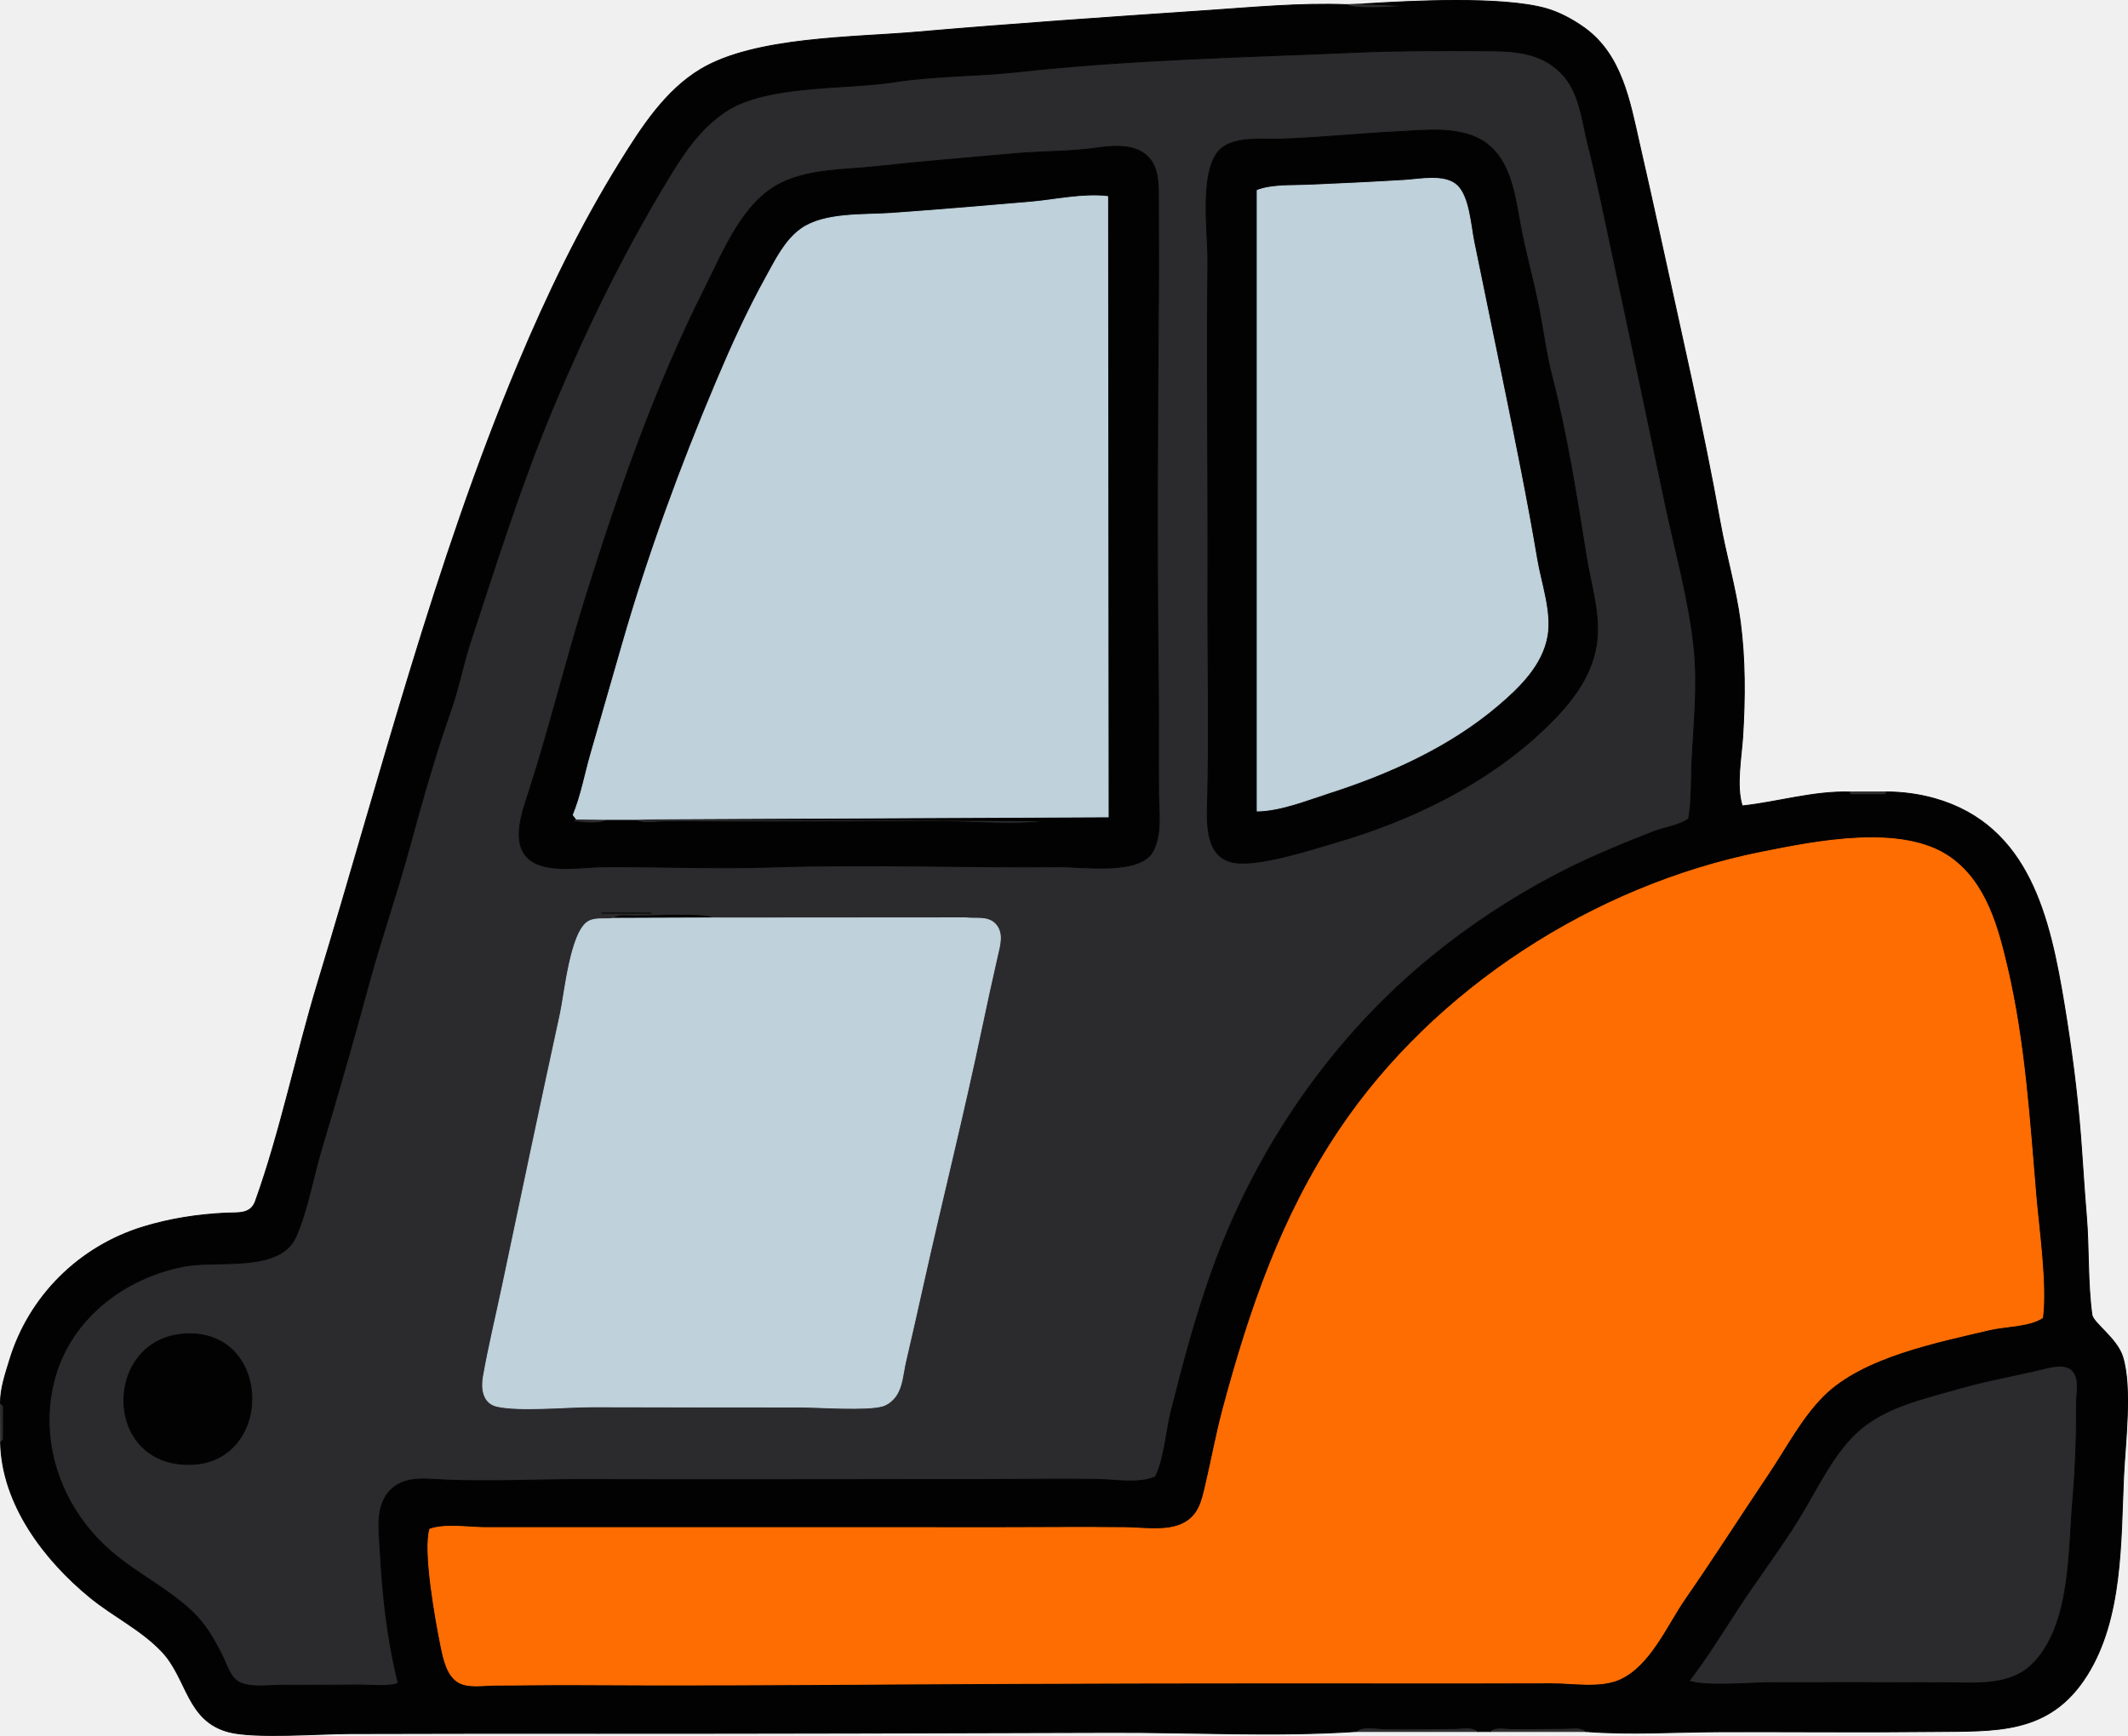
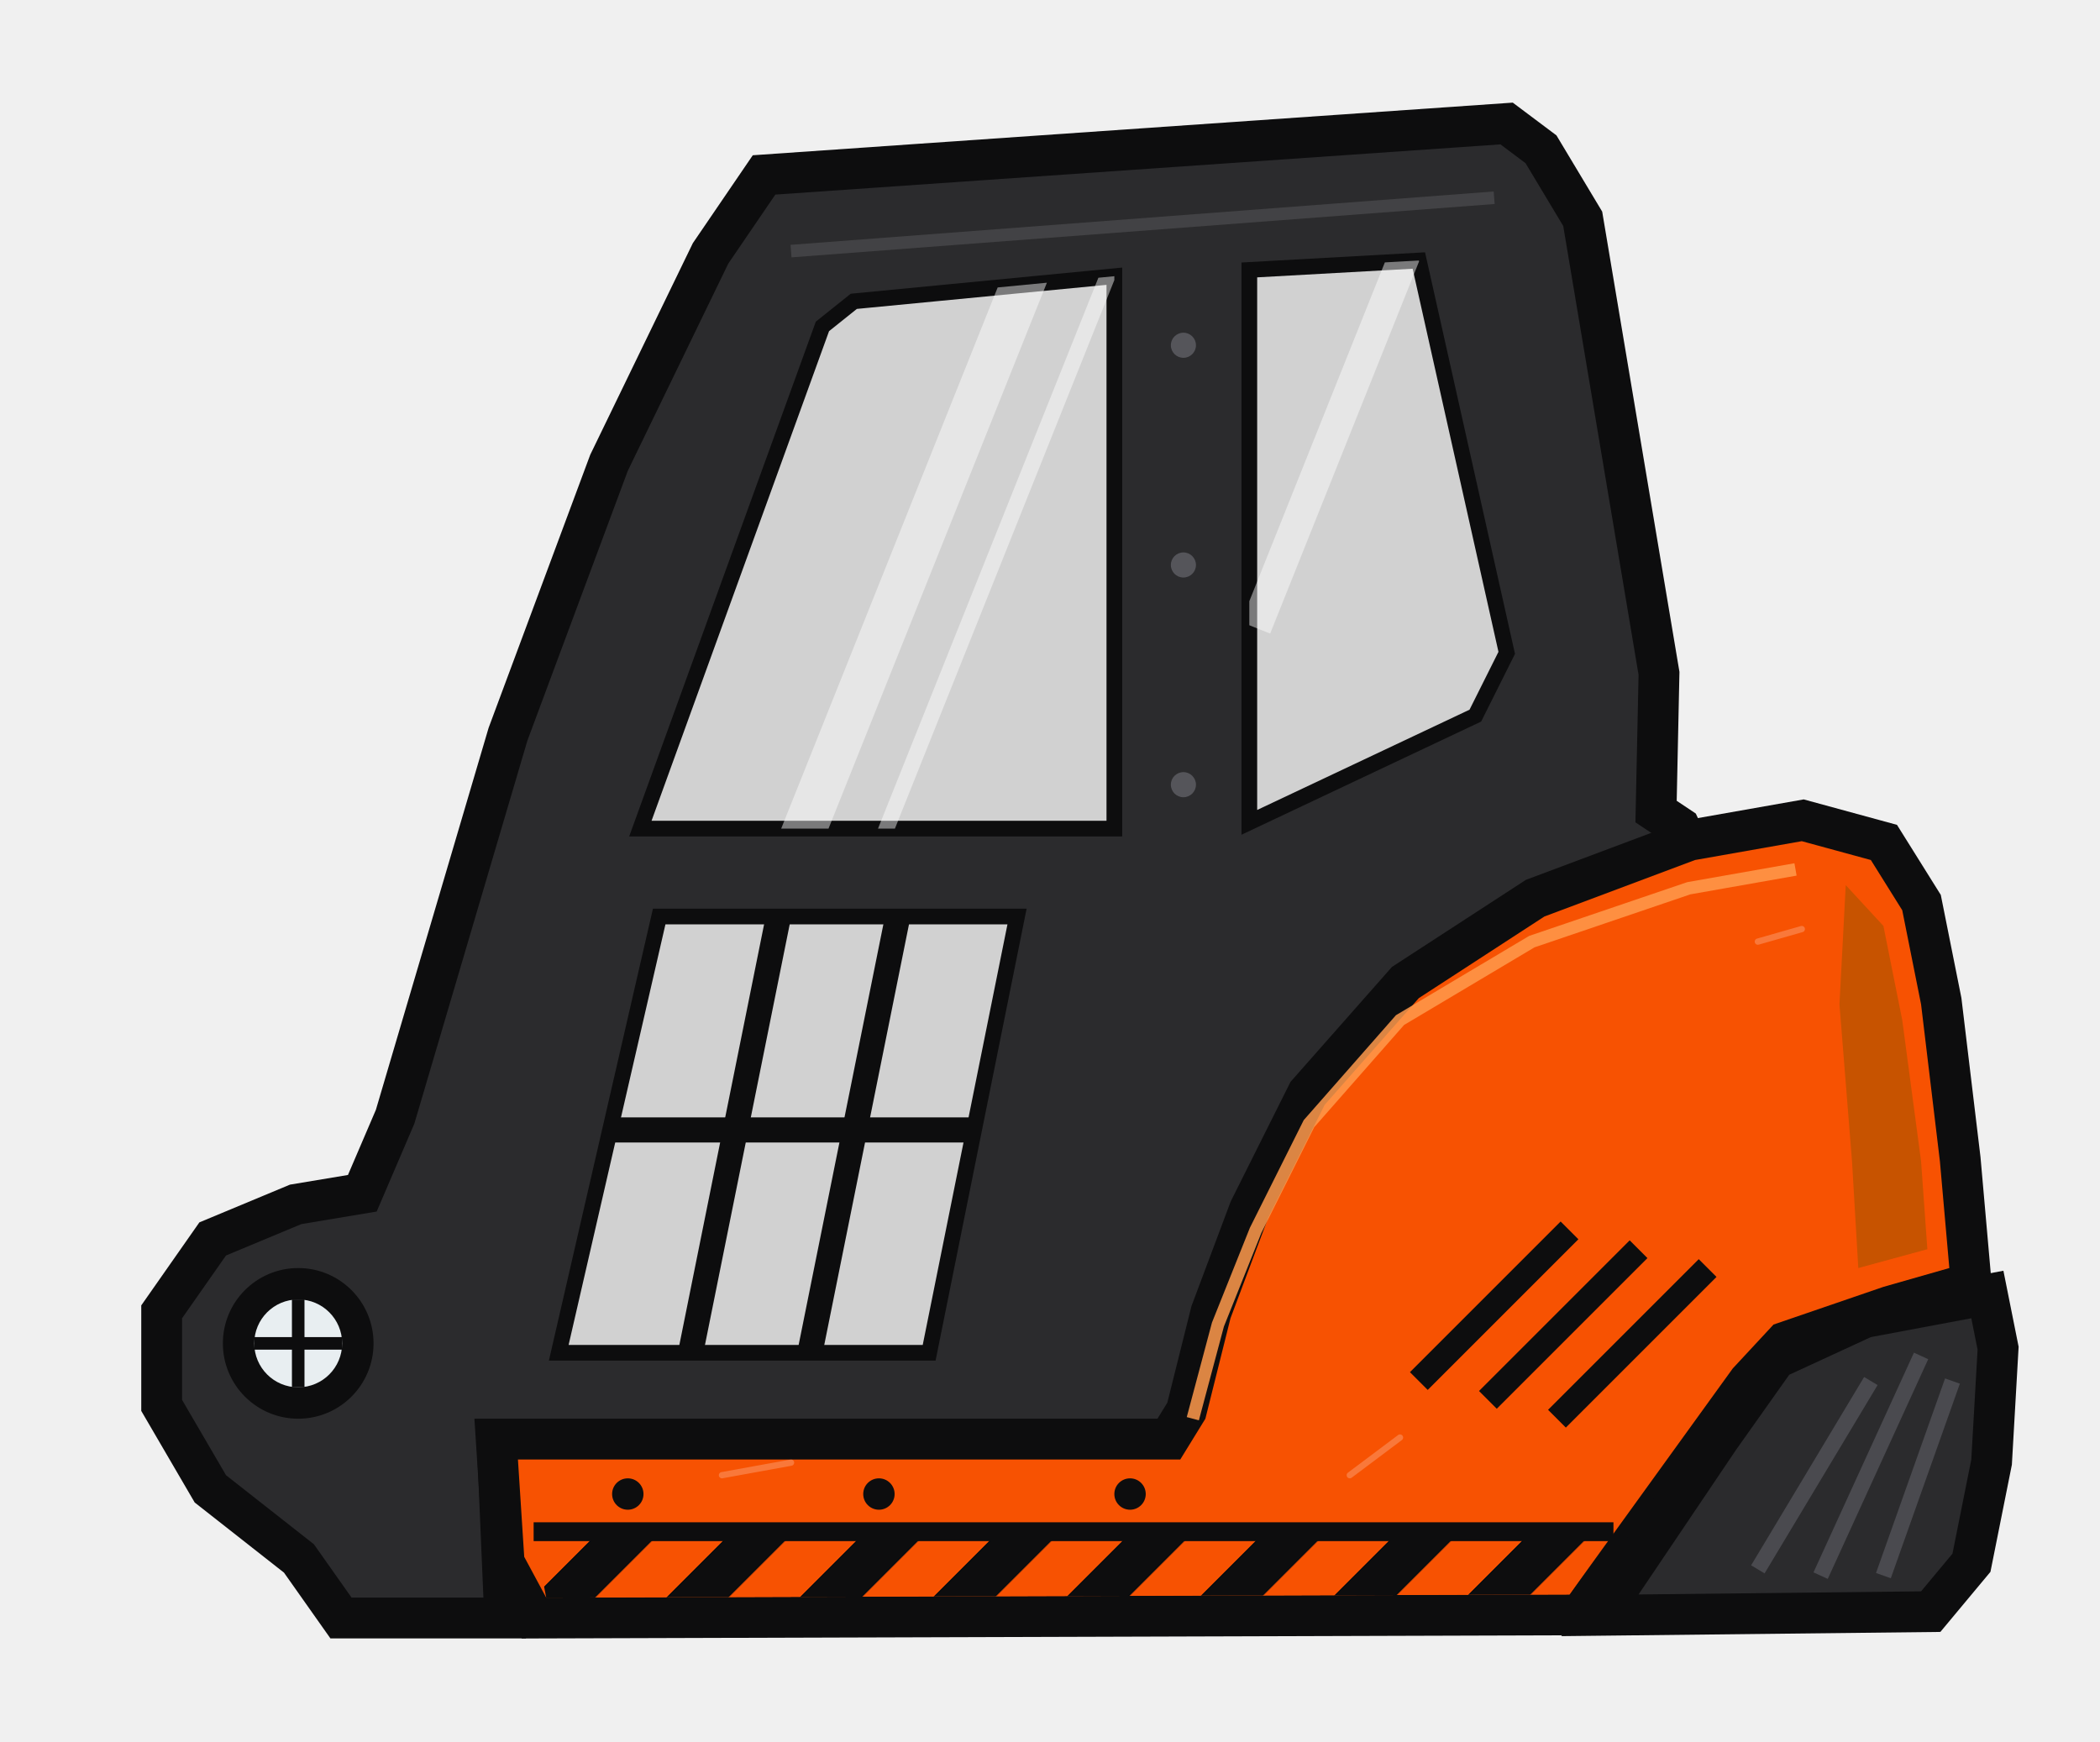
- <svg xmlns="http://www.w3.org/2000/svg" viewBox="42.09 32.58 602.37 491.51">
-   <path d="M423.2 33.89C424.85 33.82 426.51 33.75 428.16 33.68C432.07 33.85 435.97 34.03 439.88 34.2C436.98 34.66 425.11 35.29 423.2 33.89ZM520.09 264.43C517.2 266.44 513.4 266.79 510.15 268.05C504.33 270.32 498.41 272.73 492.76 275.27C476.89 282.4 461.31 292.12 447.72 303.14C419.05 326.4 397.46 358 385.12 392.55C380.49 405.51 376.97 418.77 373.62 432.08C372.11 438.1 371.8 445.14 369.15 450.73C364.5 452.76 357.87 451.56 352.85 451.46C342.48 451.25 332.09 451.48 321.71 451.48C283.52 451.48 245.36 451.61 207.15 451.5C194.35 451.46 181.51 452.16 168.78 451.65C163.12 451.43 156.41 450.15 152.23 454.93C148.48 459.21 149.35 465.5 149.64 470.76C150.33 483.76 151.63 496.5 154.82 509.12C152.57 510.3 146.64 509.63 143.22 509.67C136.07 509.76 128.93 509.73 121.79 509.73C118.1 509.73 113.27 510.55 109.86 508.93C107.34 507.73 106.2 503.79 105.05 501.46C102.8 496.91 100.42 492.7 96.74 489.14C89.88 482.51 81 478.23 73.74 472.03C59.99 460.31 52.92 441.87 57.26 424.05C61.57 406.34 76.87 394.47 94.24 391.11C103.58 389.31 121.46 393.03 125.92 382.62C129.29 374.74 130.74 365.82 133.21 357.59C137.74 342.51 142.07 327.46 146.18 312.27C149.78 298.94 154.38 285.82 158.01 272.49C161.54 259.53 165.24 246.42 169.68 233.82C171.88 227.57 173.14 220.81 175.24 214.43C182.6 191.99 189.69 169.32 198.87 147.5C208.17 125.38 218.39 104.45 230.81 83.88C235.35 76.35 239.98 69.15 247.47 64.16C259.1 56.42 281.28 57.96 295.02 55.82C306.71 53.99 318.58 54.22 330.33 52.92C361.97 49.43 394.15 48.78 425.98 47.4C438.02 46.87 450.06 46.9 462.11 46.96C470.16 47 477.76 47.12 483.85 53.1C489.23 58.37 489.83 66.53 491.57 73.4C494.28 84.11 496.43 94.89 498.74 105.66C503.66 128.68 508.52 151.63 513.32 174.62C516.21 188.44 520.27 202.51 521.67 216.6C522.66 226.66 521.6 237.13 521.07 247.19C520.76 252.95 521.05 258.74 520.09 264.43ZM437.38 69.89C426.44 70.43 415.51 71.6 404.57 71.97C399.5 72.14 392.5 71.22 388.21 74.31C381.24 79.33 384.07 98.45 383.99 106.24C383.68 137.62 384.1 169 384 200.37C383.94 219.67 384.41 239.02 383.93 258.31C383.78 264.58 382.86 275.21 391.22 276.77C398.23 278.07 413.02 273.2 420.11 271.13C441.38 264.94 462.57 254.74 478.8 239.39C485.83 232.74 492.4 225.13 493.97 215.21C495.29 206.93 492.48 198.56 491.18 190.45C488.43 173.4 485.7 155.74 481.36 138.96C479.75 132.73 478.95 126.17 477.7 119.84C476.09 111.62 473.74 103.54 472.26 95.29C470.87 87.54 469.59 78.14 462.76 73.12C455.89 68.07 445.38 69.5 437.38 69.89ZM352.38 74.5C344.85 75.57 337.08 75.37 329.5 76.06C316.23 77.25 302.88 78.33 289.61 79.78C280.9 80.72 271.61 80.45 263.53 84.26C252.35 89.53 246.87 103.78 241.66 114.09C227.51 142.12 217.09 172.19 207.77 202.02C202.13 220.08 197.61 238.79 191.75 256.92C189.87 262.72 186.18 272.58 192.99 276.63C198.23 279.75 207.32 278.02 213.27 277.99C229.01 277.93 244.84 278.61 260.54 278.09C287.55 277.18 314.71 278.26 341.73 278C348.51 277.94 364.78 280.44 368.45 273.61C371.02 268.84 370.11 262.46 370.06 257.2C369.96 247.19 370.12 237.18 370 227.17C369.55 189.47 369.73 151.7 370.04 114C370.11 105.39 370 96.76 370.01 88.14C370.01 83.08 369.77 77.65 364.41 75.16C360.87 73.5 356.17 73.96 352.38 74.5ZM576.13 256.81C576.04 257.06 575.94 257.32 575.85 257.57C572.51 257.57 569.18 257.57 565.84 257.57C565.75 257.32 565.66 257.08 565.56 256.83C569.09 256.82 572.61 256.82 576.13 256.81ZM205.22 264.48C208.18 264.52 211.14 264.56 214.1 264.6C212.18 266.15 206.54 265.53 204.01 264.99C204.42 264.82 204.82 264.65 205.22 264.48ZM221.89 264.6C223.17 264.56 224.45 264.51 225.73 264.47C263.38 264.64 301.02 264.81 338.67 264.99C329.28 266.33 318.97 265.24 309.48 265.22C290.2 265.2 270.92 265.3 251.64 265.29C244.41 265.29 237.18 265.19 229.95 265.26C227.57 265.28 223.63 266.01 221.89 264.6ZM226.34 291.12C221.7 291.12 217.07 291.12 212.43 291.12C217.07 291.12 221.7 291.12 226.34 291.12ZM215.77 292.59C213.5 293.03 210.79 292.28 208.68 293.47C203.59 296.34 201.96 313.83 200.72 319.56C195.13 345.28 189.7 371.05 184.28 396.84C182.49 405.33 180.43 413.81 178.92 422.34C178.34 425.62 178.75 429.83 182.74 430.75C189.1 432.21 202.78 430.88 209.93 430.9C229.39 430.98 248.86 430.95 268.32 430.96C273.7 430.96 287.56 431.99 291.98 430.65C293.47 430.2 294.86 428.99 295.73 427.72C297.53 425.1 297.7 421.33 298.4 418.3C300.09 411.05 301.73 403.8 303.34 396.53C308.76 372.18 314.84 348.05 319.94 323.66C321.35 316.89 322.86 310.13 324.38 303.38C325.06 300.37 326.21 296.82 323.86 294.25C321.69 291.9 318.12 292.85 315.31 292.45C292.33 292.47 269.34 292.48 246.36 292.5C245.43 292.5 244.5 292.5 243.58 292.49C241.28 291.09 225.98 291.96 222.17 291.96C220.13 291.96 217.33 291.47 215.77 292.59ZM95.46 410.23C71.6 410.56 70.61 446.84 95.09 447.24C119.35 447.64 119.5 409.89 95.46 410.23ZM520.19 508.56C525.26 502.02 529.67 494.73 534.22 487.8C539.88 479.16 546.28 470.78 551.65 461.99C556.59 453.9 561.36 443.42 568.76 437.21C576.51 430.71 586.86 428.55 596.32 425.8C604.01 423.57 611.7 422.26 619.48 420.4C622.23 419.75 626.76 418.32 628.87 420.8C630.87 423.14 629.87 427.05 629.88 429.89C629.92 438.93 629.62 448.12 628.84 457.12C627.57 471.6 628.41 492.72 617.45 503.72C611.09 510.1 601.31 509.06 593.09 509.03C576.59 508.96 560.09 508.98 543.6 509C537.82 509.01 525.13 510.2 520.19 508.56ZM643.11 422.09C643.11 427.28 643.11 432.47 643.11 437.66C643.11 432.47 643.11 427.28 643.11 422.09ZM42.22 429.87C42.5 430.15 42.78 430.43 43.06 430.71C43.05 433.86 43.05 437.01 43.04 440.16C42.78 440.44 42.52 440.72 42.25 441C42.24 437.29 42.23 433.58 42.22 429.87ZM460.46 522.85C448.97 522.85 437.47 522.84 425.98 522.84C427.6 521.18 431.61 522.03 434.04 522.08C440.52 522.24 447.03 522.01 453.51 522.03C455.78 522.04 458.96 521.27 460.46 522.85ZM491.04 522.85C481.96 522.85 472.88 522.85 463.8 522.85C465.25 521.31 468 522.04 470.19 522.06C475.19 522.12 480.21 522 485.21 521.97C487.29 521.95 489.69 521.41 491.04 522.85Z" fill="#2b2b2d" fill-rule="evenodd" stroke="#2b2b2d" stroke-width="0.25" stroke-linejoin="round" />
-   <path d="M565.56 256.83C565.66 257.08 565.75 257.32 565.84 257.57C569.18 257.57 572.51 257.57 575.85 257.57C575.94 257.32 576.04 257.06 576.13 256.81C580.58 256.8 585.44 257.47 589.72 258.68C616.66 266.32 622.38 292.64 626.42 317.1C628.43 329.32 630.05 341.61 631.02 353.96C631.61 361.56 632.04 369.17 632.68 376.77C633.46 386.05 632.99 395.6 634.25 404.83C634.57 407.19 641.35 411.53 642.96 416.77C645.67 425.57 643.64 441.27 643.21 450.73C642.38 469.08 642.97 490.79 632.86 506.89C622.2 523.87 606.89 522.66 589.2 522.86C569 523.08 548.79 522.86 528.58 522.92C516.17 522.96 503.41 523.8 491.04 522.85C489.69 521.41 487.29 521.95 485.21 521.97C480.21 522 475.19 522.12 470.19 522.06C468 522.04 465.25 521.31 463.8 522.85C462.68 522.85 461.57 522.85 460.46 522.85C458.96 521.27 455.78 522.04 453.51 522.03C447.03 522.01 440.52 522.24 434.04 522.08C431.61 522.03 427.6 521.18 425.98 522.84C403.07 524.34 379.71 523.03 356.74 523.1C308.36 523.25 259.98 523.38 211.6 523.37C188.06 523.36 164.51 523.35 140.97 523.43C132.55 523.46 114.19 524.88 106.88 522.97C94.89 519.84 95.18 507.86 87.91 500.19C82.07 494.02 74.15 490.25 67.61 484.9C54.64 474.29 42.62 458.54 42.25 441C42.52 440.72 42.78 440.44 43.04 440.16C43.05 437.01 43.05 433.86 43.06 430.71C42.78 430.43 42.5 430.15 42.22 429.87C42.2 425.65 43.6 421.72 44.8 417.73C50.27 399.63 64.49 385.51 82.65 379.96C90.25 377.64 98 376.45 105.94 376.06C109.42 375.9 113.03 376.5 114.38 372.73C121.48 353.01 125.92 330.97 132.05 310.79C149.89 252.07 165.02 192.29 188.74 135.66C197.05 115.83 206.31 96.66 217.66 78.36C223.69 68.65 230.41 58.19 240.43 52.19C255.82 42.97 283.8 43.22 301.69 41.65C328.93 39.28 356.15 37.43 383.44 35.58C396.53 34.69 410.08 33.4 423.2 33.89C425.11 35.29 436.98 34.66 439.88 34.2C435.97 34.03 432.07 33.85 428.16 33.68C441.59 32.83 467.15 31.5 479.65 34.97C483.44 36.03 487.24 38.09 490.44 40.36C501.15 47.96 503.43 61.19 506.13 73.11C508.11 81.84 510.1 90.58 512 99.34C517.84 126.28 524.14 153.3 529 180.43C530.68 189.8 533.44 199.08 534.7 208.51C536.12 219.22 536.07 230.29 535.4 241.07C535.03 247.05 533.46 255.06 535.26 260.77C545.34 259.68 555.3 256.57 565.56 256.83ZM520.09 264.43C521.05 258.74 520.76 252.95 521.07 247.19C521.6 237.13 522.66 226.66 521.67 216.6C520.27 202.51 516.21 188.44 513.32 174.62C508.52 151.63 503.66 128.68 498.74 105.66C496.43 94.89 494.28 84.11 491.57 73.4C489.83 66.53 489.23 58.37 483.85 53.1C477.76 47.12 470.16 47 462.11 46.96C450.06 46.9 438.02 46.87 425.98 47.4C394.15 48.78 361.97 49.43 330.33 52.92C318.58 54.22 306.71 53.99 295.02 55.82C281.28 57.96 259.1 56.42 247.47 64.16C239.98 69.15 235.35 76.35 230.81 83.88C218.39 104.45 208.17 125.38 198.87 147.5C189.69 169.32 182.6 191.99 175.24 214.43C173.14 220.81 171.88 227.57 169.68 233.82C165.24 246.42 161.54 259.53 158.01 272.49C154.38 285.82 149.78 298.94 146.18 312.27C142.07 327.46 137.74 342.51 133.21 357.59C130.74 365.82 129.29 374.74 125.92 382.62C121.46 393.03 103.58 389.31 94.24 391.11C76.87 394.47 61.57 406.34 57.26 424.05C52.92 441.87 59.99 460.31 73.74 472.03C81 478.23 89.88 482.51 96.74 489.14C100.42 492.7 102.8 496.91 105.05 501.46C106.2 503.79 107.34 507.73 109.86 508.93C113.27 510.55 118.1 509.73 121.79 509.73C128.93 509.73 136.07 509.76 143.22 509.67C146.64 509.63 152.57 510.3 154.82 509.12C151.63 496.5 150.33 483.76 149.64 470.76C149.35 465.5 148.48 459.21 152.23 454.93C156.41 450.15 163.12 451.43 168.78 451.65C181.51 452.16 194.35 451.46 207.15 451.5C245.36 451.61 283.52 451.48 321.71 451.48C332.09 451.48 342.48 451.25 352.85 451.46C357.87 451.56 364.5 452.76 369.15 450.73C371.8 445.14 372.11 438.1 373.62 432.08C376.97 418.77 380.49 405.51 385.12 392.55C397.46 358 419.05 326.4 447.72 303.14C461.31 292.12 476.89 282.4 492.76 275.27C498.41 272.73 504.33 270.32 510.15 268.05C513.4 266.79 517.2 266.44 520.09 264.43ZM437.38 69.89C445.38 69.5 455.89 68.07 462.76 73.12C469.59 78.14 470.87 87.54 472.26 95.29C473.74 103.54 476.09 111.62 477.7 119.84C478.95 126.17 479.75 132.73 481.36 138.96C485.7 155.74 488.43 173.4 491.18 190.45C492.48 198.56 495.29 206.93 493.97 215.21C492.4 225.13 485.83 232.74 478.8 239.39C462.57 254.74 441.38 264.94 420.11 271.13C413.02 273.2 398.23 278.07 391.22 276.77C382.86 275.21 383.78 264.58 383.93 258.31C384.41 239.02 383.94 219.67 384 200.37C384.1 169 383.68 137.62 383.99 106.24C384.07 98.45 381.24 79.33 388.21 74.31C392.5 71.22 399.5 72.14 404.57 71.97C415.51 71.6 426.44 70.43 437.38 69.89ZM352.38 74.5C356.17 73.96 360.87 73.5 364.41 75.16C369.77 77.65 370.01 83.08 370.01 88.14C370 96.76 370.11 105.39 370.04 114C369.73 151.7 369.55 189.47 370 227.17C370.12 237.18 369.96 247.19 370.06 257.2C370.11 262.46 371.02 268.84 368.45 273.61C364.78 280.44 348.51 277.94 341.73 278C314.71 278.26 287.55 277.18 260.54 278.09C244.84 278.61 229.01 277.93 213.27 277.99C207.32 278.02 198.23 279.75 192.99 276.63C186.18 272.58 189.87 262.72 191.75 256.92C197.61 238.79 202.13 220.08 207.77 202.02C217.09 172.19 227.51 142.12 241.66 114.09C246.87 103.78 252.35 89.53 263.53 84.26C271.61 80.45 280.9 80.72 289.61 79.78C302.88 78.33 316.23 77.25 329.5 76.06C337.08 75.37 344.85 75.57 352.38 74.5ZM397.96 262.21C404.61 262.1 411.8 259.17 418.08 257.15C435.15 251.69 452.33 243.99 466.1 232.26C472.15 227.12 478.55 220.88 480 212.71C481.22 205.87 478.26 197.78 477.12 191.02C474.26 174.04 470.81 157.14 467.36 140.27C464.68 127.16 461.93 114.05 459.27 100.94C458.37 96.54 457.92 88.38 454.54 85.14C451.11 81.85 443.89 83.4 439.65 83.65C430.56 84.2 421.45 84.63 412.36 85.02C407.78 85.22 402.21 84.87 397.96 86.48C397.96 145.05 397.96 203.63 397.96 262.21ZM205.22 264.48C204.82 264.65 204.42 264.82 204.01 264.99C206.54 265.53 212.18 266.15 214.1 264.6C216.7 264.6 219.29 264.6 221.89 264.6C223.63 266.01 227.57 265.28 229.95 265.26C237.18 265.19 244.41 265.29 251.64 265.29C270.92 265.3 290.2 265.2 309.48 265.22C318.97 265.24 329.28 266.33 338.67 264.99C301.02 264.81 263.38 264.64 225.73 264.47C269.08 264.27 312.43 264.07 355.79 263.87C355.73 205.33 355.68 146.78 355.63 88.23C348.66 87.4 340.73 89.21 333.73 89.82C320.66 90.95 307.55 92.05 294.46 92.99C286.74 93.54 275.49 92.74 268.94 97.35C264.25 100.67 261.56 106.34 258.86 111.23C253.6 120.76 249.13 130.62 244.9 140.63C234.68 164.81 225.49 189.87 218.24 215.12C215.27 225.47 212.26 235.85 209.29 246.22C207.68 251.83 206.59 257.93 204.35 263.32C204.64 263.71 204.93 264.1 205.22 264.48ZM620.27 405.68C621.47 396.33 619.23 380.99 618.4 371.2C616.57 349.65 615.22 327.63 610.28 306.55C607.59 295.09 604.26 282.51 594.11 275.34C580.56 265.77 555.82 270.85 540.6 273.9C493.49 283.33 448.13 312.49 421.24 352.55C404.91 376.88 395.86 403.32 388.32 431.38C386.4 438.53 385.08 445.89 383.38 453.1C382.32 457.59 381.52 461.73 376.94 464C372.31 466.29 365.68 465.17 360.64 465.12C349.15 465 337.65 465.11 326.16 465.12C288.53 465.13 250.9 465.1 213.27 465.11C201.96 465.12 190.65 465.13 179.35 465.11C174.67 465.1 168.16 464 163.77 465.55C161.88 471.75 165.46 491.53 166.89 498.55C167.61 502.06 168.57 507.08 172 508.97C174.8 510.52 179.05 509.72 182.13 509.71C189.91 509.71 197.7 509.55 205.48 509.6C234.95 509.8 264.44 509.61 293.9 509.42C342.47 509.12 391.04 509.06 439.6 509.11C453.51 509.13 467.41 509.1 481.31 509.07C487.15 509.06 495.15 510.48 500.55 508.03C509.19 504.11 513.87 492.73 518.99 485.33C527.13 473.57 534.83 461.51 542.8 449.64C547.72 442.31 551.92 434.1 558.21 427.8C569.24 416.75 590.43 412.61 605.2 409.1C609.72 408.02 616.4 408.21 620.27 405.68ZM226.34 291.12C221.7 291.12 217.07 291.12 212.43 291.12C217.07 291.12 221.7 291.12 226.34 291.12ZM243.58 292.49C234.31 292.53 225.04 292.56 215.77 292.59C217.33 291.47 220.13 291.96 222.17 291.96C225.98 291.96 241.28 291.09 243.58 292.49ZM315.31 292.45C292.33 292.47 269.34 292.48 246.36 292.5C269.34 292.48 292.33 292.47 315.31 292.45ZM95.46 410.23C119.5 409.89 119.35 447.64 95.09 447.24C70.61 446.84 71.6 410.56 95.46 410.23ZM520.19 508.56C525.13 510.2 537.82 509.01 543.6 509C560.09 508.98 576.59 508.96 593.09 509.03C601.31 509.06 611.09 510.1 617.45 503.72C628.41 492.72 627.57 471.6 628.84 457.12C629.62 448.12 629.92 438.93 629.88 429.89C629.87 427.05 630.87 423.14 628.87 420.8C626.76 418.32 622.23 419.75 619.48 420.4C611.7 422.26 604.01 423.57 596.32 425.8C586.86 428.55 576.51 430.71 568.76 437.21C561.36 443.42 556.59 453.9 551.65 461.99C546.28 470.78 539.88 479.16 534.22 487.8C529.67 494.73 525.26 502.02 520.19 508.56ZM643.11 422.09C643.11 427.28 643.11 432.47 643.11 437.66C643.11 432.47 643.11 427.28 643.11 422.09Z" fill="#020202" fill-rule="evenodd" stroke="#020202" stroke-width="0.25" stroke-linejoin="round" />
-   <path d="M397.96 262.21C397.96 203.63 397.96 145.05 397.96 86.48C402.21 84.87 407.78 85.22 412.36 85.02C421.45 84.63 430.56 84.2 439.65 83.65C443.89 83.4 451.11 81.85 454.54 85.14C457.92 88.38 458.37 96.54 459.27 100.94C461.93 114.05 464.68 127.16 467.36 140.27C470.81 157.14 474.26 174.04 477.12 191.02C478.26 197.78 481.22 205.87 480 212.71C478.55 220.88 472.15 227.12 466.1 232.26C452.33 243.99 435.15 251.69 418.08 257.15C411.8 259.17 404.61 262.1 397.96 262.21ZM225.73 264.47C224.45 264.51 223.17 264.56 221.89 264.6C219.29 264.6 216.7 264.6 214.1 264.6C211.14 264.56 208.18 264.52 205.22 264.48C204.93 264.1 204.64 263.71 204.35 263.32C206.59 257.93 207.68 251.83 209.29 246.22C212.26 235.85 215.27 225.47 218.24 215.12C225.49 189.87 234.68 164.81 244.9 140.63C249.13 130.62 253.6 120.76 258.86 111.23C261.56 106.34 264.25 100.67 268.94 97.35C275.49 92.74 286.74 93.54 294.46 92.99C307.55 92.05 320.66 90.95 333.73 89.82C340.73 89.21 348.66 87.4 355.63 88.23C355.68 146.78 355.73 205.33 355.79 263.87C312.43 264.07 269.08 264.27 225.73 264.47ZM215.77 292.59C225.04 292.56 234.31 292.53 243.58 292.49C244.5 292.5 245.43 292.5 246.36 292.5C269.34 292.48 292.33 292.47 315.31 292.45C318.12 292.85 321.69 291.9 323.86 294.25C326.21 296.82 325.06 300.37 324.38 303.38C322.86 310.13 321.35 316.89 319.94 323.66C314.84 348.05 308.76 372.18 303.34 396.53C301.73 403.8 300.09 411.05 298.4 418.3C297.7 421.33 297.53 425.1 295.73 427.72C294.86 428.99 293.47 430.2 291.98 430.65C287.56 431.99 273.7 430.96 268.32 430.96C248.86 430.95 229.39 430.98 209.93 430.9C202.78 430.88 189.1 432.21 182.74 430.75C178.75 429.83 178.34 425.62 178.92 422.34C180.43 413.81 182.49 405.33 184.28 396.84C189.7 371.05 195.13 345.28 200.72 319.56C201.96 313.83 203.59 296.34 208.68 293.47C210.79 292.28 213.5 293.03 215.77 292.59Z" fill="#bfd1db" fill-rule="evenodd" stroke="#bfd1db" stroke-width="0.25" stroke-linejoin="round" />
-   <path d="M620.27 405.68C616.4 408.21 609.72 408.02 605.2 409.1C590.43 412.61 569.24 416.75 558.21 427.8C551.92 434.1 547.72 442.31 542.8 449.64C534.83 461.51 527.13 473.57 518.99 485.33C513.87 492.73 509.19 504.11 500.55 508.03C495.15 510.48 487.15 509.06 481.31 509.07C467.41 509.1 453.51 509.13 439.6 509.11C391.04 509.06 342.47 509.12 293.9 509.42C264.44 509.61 234.95 509.8 205.48 509.6C197.7 509.55 189.91 509.71 182.13 509.71C179.05 509.72 174.8 510.52 172 508.97C168.57 507.08 167.61 502.06 166.89 498.55C165.46 491.53 161.88 471.75 163.77 465.55C168.16 464 174.67 465.1 179.35 465.11C190.65 465.13 201.96 465.12 213.27 465.11C250.9 465.1 288.53 465.13 326.16 465.12C337.65 465.11 349.15 465 360.64 465.12C365.68 465.17 372.31 466.29 376.94 464C381.52 461.73 382.32 457.59 383.38 453.1C385.08 445.89 386.4 438.53 388.32 431.38C395.86 403.32 404.91 376.88 421.24 352.55C448.13 312.49 493.49 283.33 540.6 273.9C555.82 270.85 580.56 265.77 594.11 275.34C604.26 282.51 607.59 295.09 610.28 306.55C615.22 327.63 616.57 349.65 618.4 371.2C619.23 380.99 621.47 396.33 620.27 405.68Z" fill="#fd6d01" fill-rule="evenodd" stroke="#fd6d01" stroke-width="0.25" stroke-linejoin="round" />
+ <svg xmlns="http://www.w3.org/2000/svg" viewBox="0 0 669 555" width="669" height="555">
+   <defs>
+     <pattern id="haz" width="30" height="30" patternUnits="userSpaceOnUse" patternTransform="rotate(45)">
+       <rect width="30" height="30" fill="#f75202" />
+       <rect width="14" height="30" fill="#0d0d0e" />
+     </pattern>
+     <clipPath id="frontGlass">
+       <polygon points="204,264 262,104 272,96 355,88 355,264" />
+     </clipPath>
+     <clipPath id="sideGlass">
+       <polygon points="398,86 452,83 480,208 470,228 398,262" />
+     </clipPath>
+   </defs>
+   <g id="cab" stroke="#0d0d0e" stroke-width="26" stroke-linejoin="miter" stroke-miterlimit="2.5" paint-order="stroke">
+     <polygon fill="#2b2b2d" points="247,62 478,46 486,52 498,72 522,215 521,262 530,268 545,300 545,420 490,480 170,480 152,462 154,509 112,509 100,492 72,470 58,446 58,420 72,400 96,390 120,386 132,358 168,236 200,150 232,84" />
+     <polygon id="body" fill="#f75202" points="165,465 376,465 384,452 392,420 404,388 422,352 452,318 492,292 540,274 574,268 596,274 606,290 612,320 618,370 621,404 600,410 565,422 552,436 500,508 174,509 167,496" />
+     <polygon fill="#2b2b2d" points="522,508 553,462 570,438 596,426 628,420 630,430 628,465 622,495 612,507" />
+   </g>
+   <g fill="#d1d1d1" stroke="#0d0d0e" stroke-width="5" stroke-linejoin="miter">
+     <polygon points="204,264 262,104 272,96 355,88 355,264" />
+     <polygon points="398,86 452,83 480,208 470,228 398,262" />
+     <polygon points="210,292 324,292 296,431 178,431" />
+   </g>
+   <g stroke="#ffffff" stroke-opacity="0.45" stroke-linecap="butt">
+     <g clip-path="url(#frontGlass)">
+       <line x1="330" y1="80" x2="250" y2="280" stroke-width="14" />
+       <line x1="356" y1="80" x2="276" y2="280" stroke-width="5" />
+     </g>
+     <g clip-path="url(#sideGlass)">
+       <line x1="452" y1="70" x2="400" y2="200" stroke-width="10" />
+     </g>
+   </g>
+   <g stroke="#0d0d0e" stroke-width="8">
+     <line x1="248" y1="292" x2="220" y2="431" />
+     <line x1="286" y1="292" x2="258" y2="431" />
+     <line x1="194" y1="360" x2="310" y2="360" />
+   </g>
+   <polyline points="252,80 476,63" fill="none" stroke="#424245" stroke-width="4" />
+   <g fill="#55555a">
+     <circle cx="377" cy="110" r="4" />
+     <circle cx="377" cy="180" r="4" />
+     <circle cx="377" cy="250" r="4" />
+     <circle cx="170" cy="470" r="0" />
+   </g>
+   <polygon fill="#c75300" points="588,282 600,295 606,325 612,370 614,398 592,404 590,370 586,320" />
+   <polyline points="380,452 388,422 400,392 417,358 446,325 488,300 538,283 572,277" fill="none" stroke="#ff9a4d" stroke-width="4" stroke-opacity="0.85" />
+   <g stroke="#0d0d0e" stroke-width="8">
+     <line x1="452" y1="440" x2="500" y2="392" />
+     <line x1="474" y1="446" x2="522" y2="398" />
+     <line x1="496" y1="452" x2="544" y2="404" />
+   </g>
+   <polygon fill="url(#haz)" points="170,488 514,488 500,508 174,509" />
+   <line x1="170" y1="488" x2="514" y2="488" stroke="#0d0d0e" stroke-width="6" />
+   <g fill="#0d0d0e">
+     <circle cx="200" cy="476" r="5" />
+     <circle cx="280" cy="476" r="5" />
+     <circle cx="360" cy="476" r="5" />
+   </g>
+   <g stroke="#4a4a4f" stroke-width="5">
+     <line x1="560" y1="500" x2="596" y2="440" />
+     <line x1="580" y1="502" x2="612" y2="432" />
+     <line x1="600" y1="502" x2="622" y2="440" />
+   </g>
+   <g stroke="#ffffff" stroke-opacity="0.22" stroke-width="2" stroke-linecap="round">
+     <line x1="230" y1="470" x2="252" y2="466" />
+     <line x1="430" y1="470" x2="446" y2="458" />
+     <line x1="560" y1="300" x2="574" y2="296" />
+   </g>
+   <g id="light">
+     <circle cx="95" cy="428" r="24" fill="#0d0d0e" />
+     <circle cx="95" cy="428" r="14" fill="#e8eef1" />
+     <path d="M81 428H109M95 414V442" stroke="#0d0d0e" stroke-width="4" />
+   </g>
</svg>
